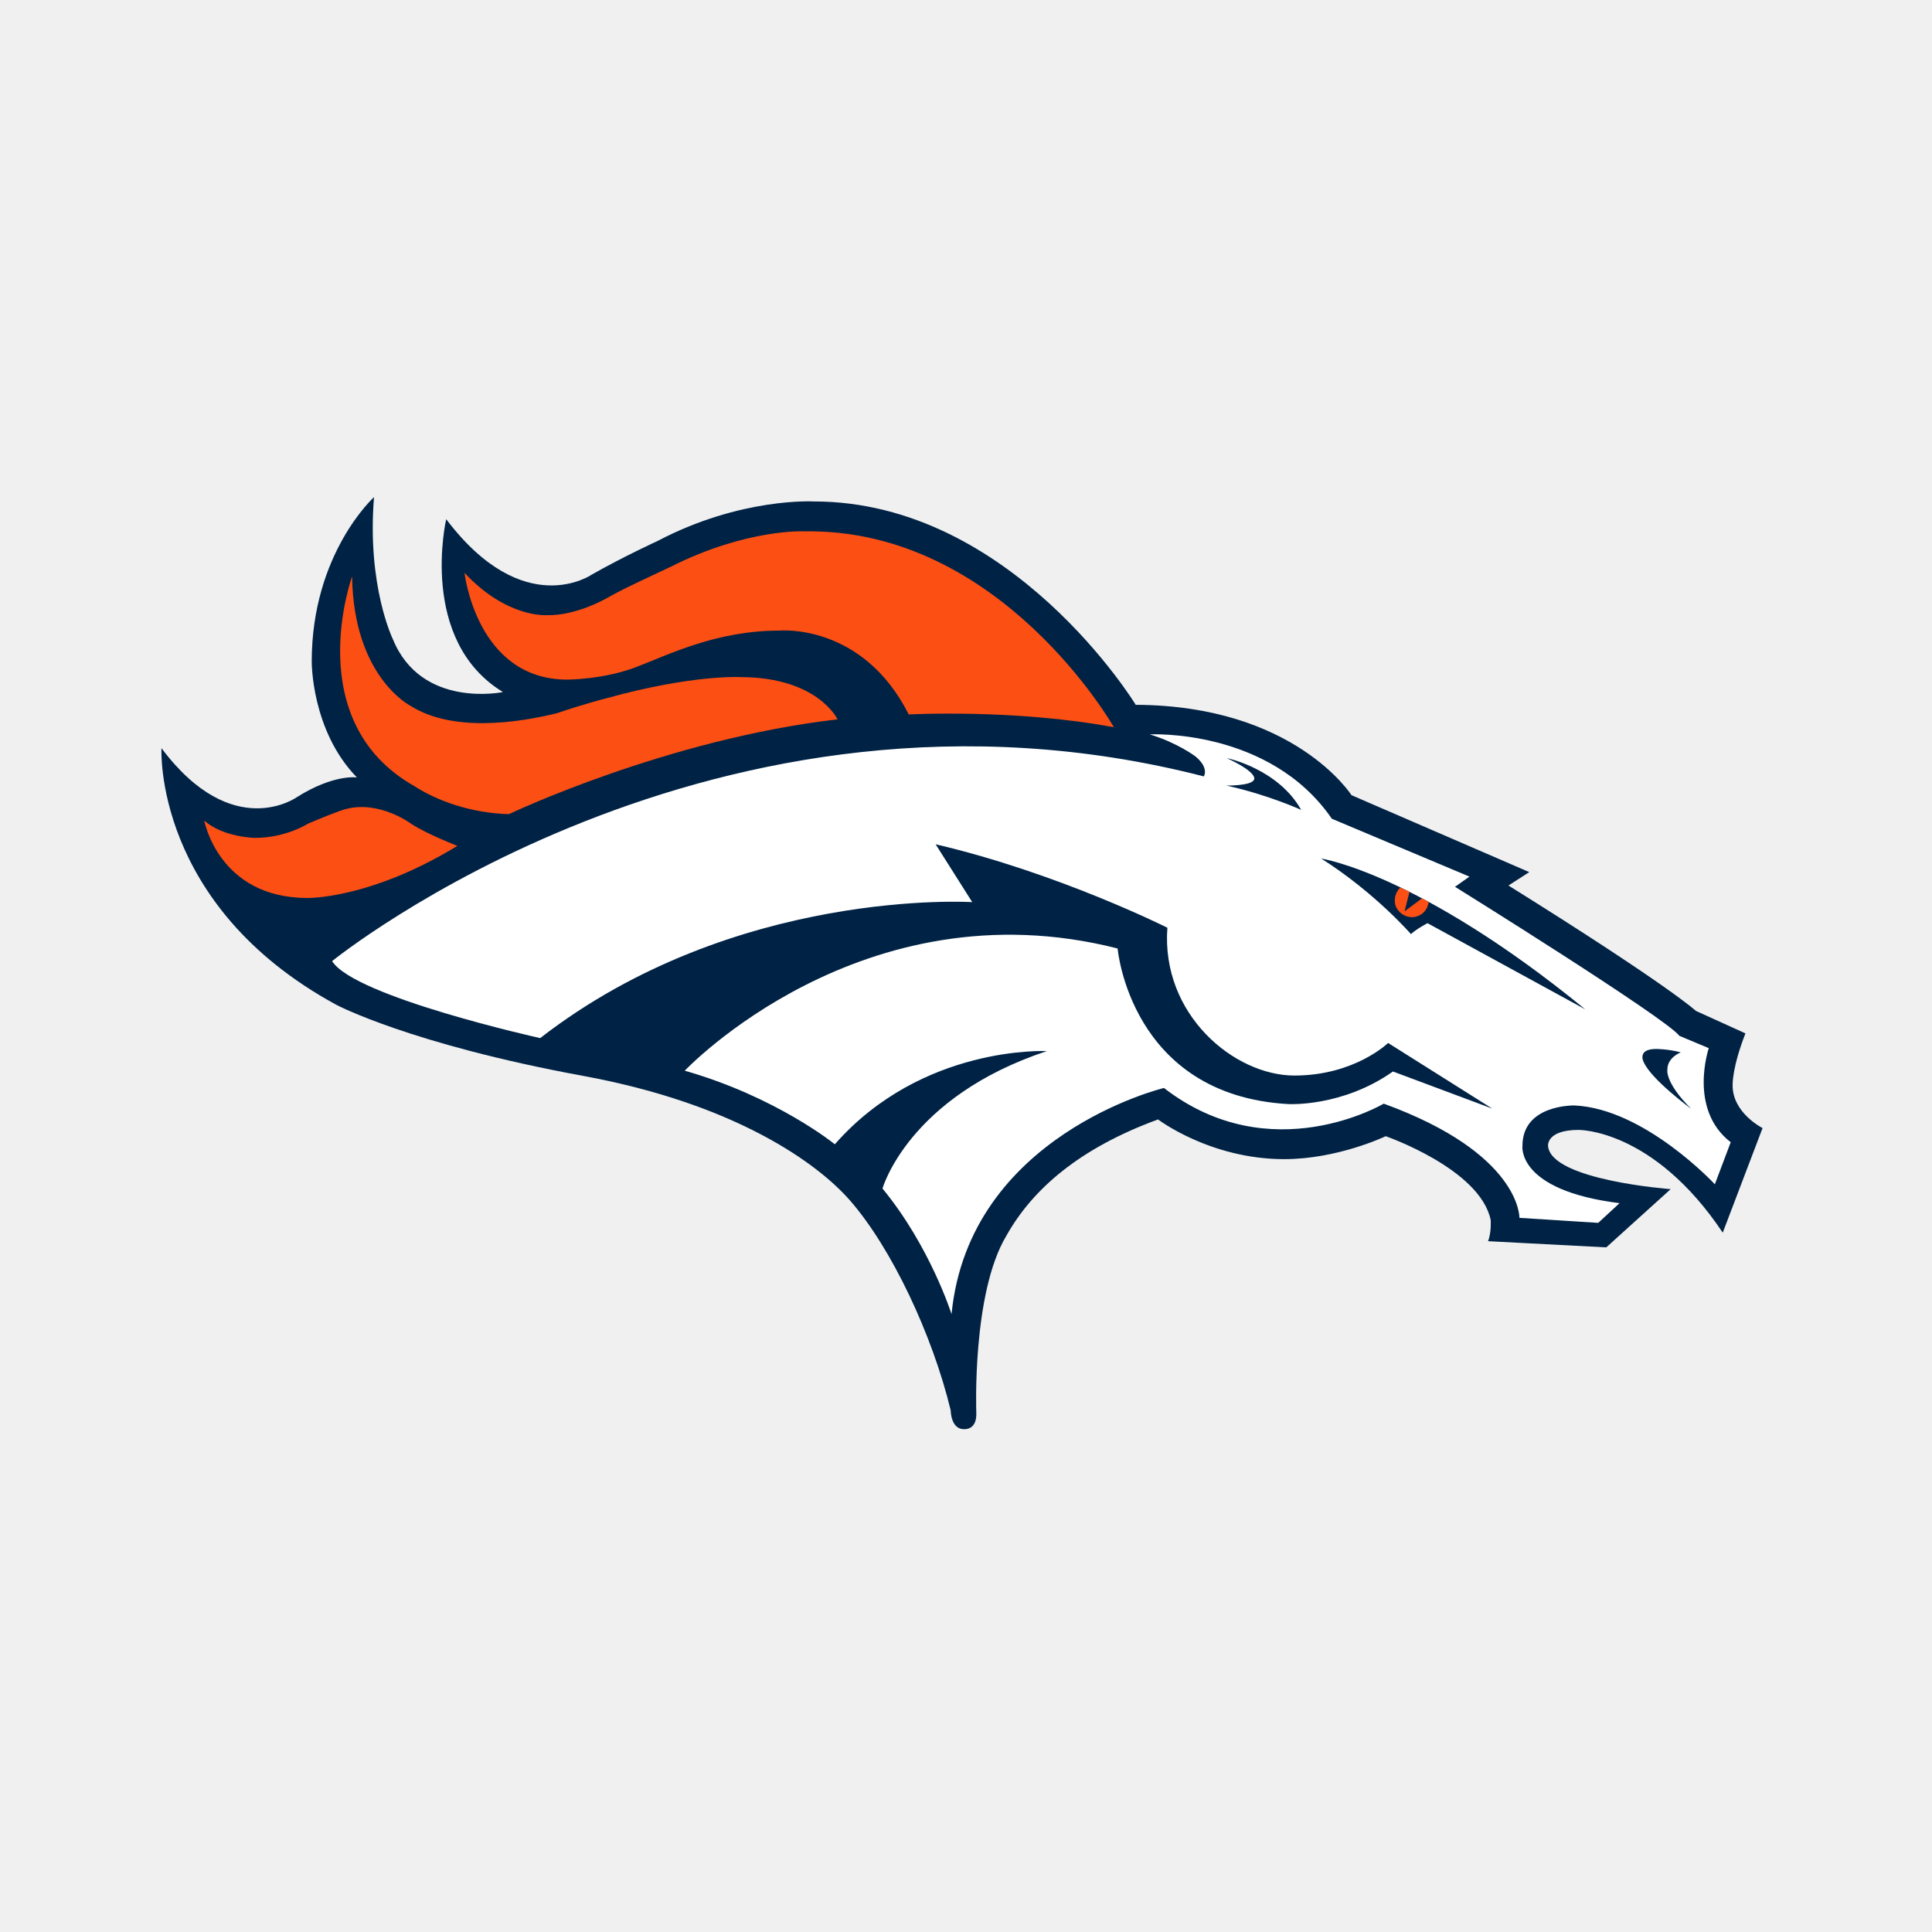
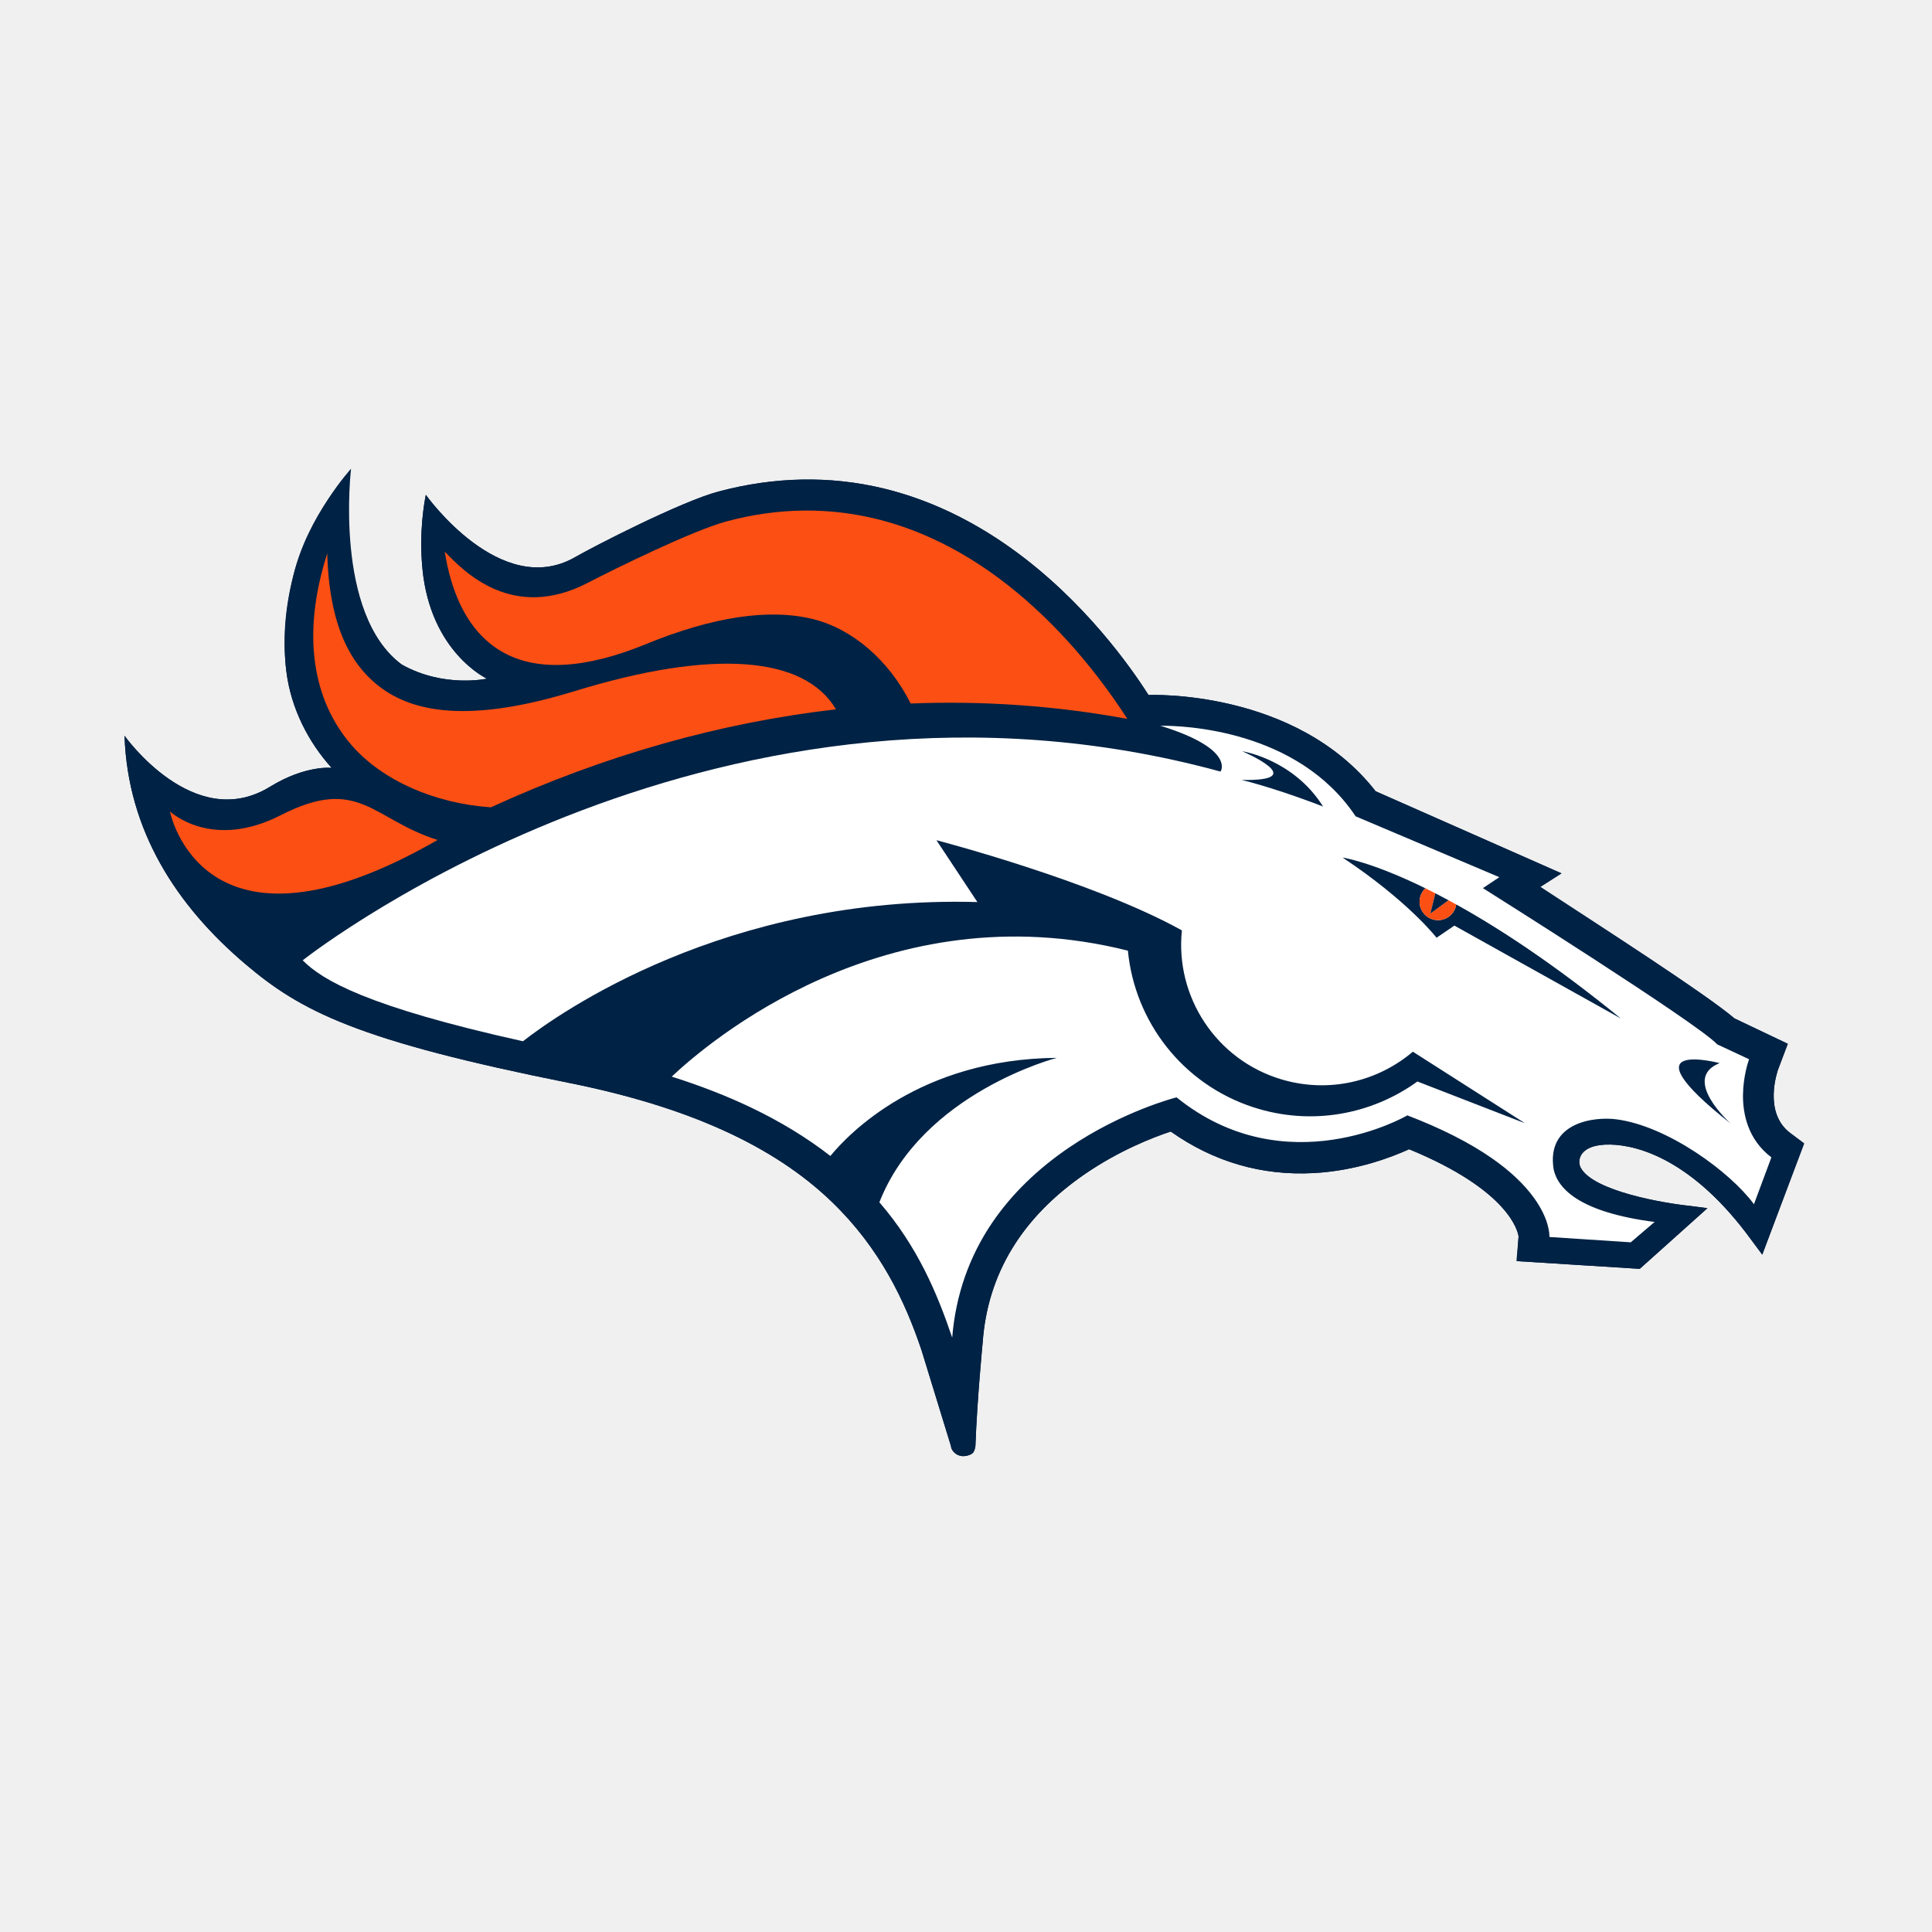
- <svg xmlns="http://www.w3.org/2000/svg" width="512px" height="512px" viewBox="0 0 512 512" version="1.1">
-   <defs />
-   <g id="NFL" stroke="none" stroke-width="1" fill="none" fill-rule="evenodd">
-     <g id="denver-broncos">
-       <g id="svg" transform="translate(42, 131)">
-         <path d="M0.794,67.275 C0.794,67.275 -1.433,108.839 47.089,135.264 C47.089,135.264 66.625,145.675 112.605,154.134 C152.993,161.572 174.682,177.291 183.29,187.169 C194.295,199.799 205.089,222.688 209.945,242.756 C209.945,242.756 209.945,247.969 213.685,247.735 C213.685,247.735 216.961,247.969 216.727,243.291 C216.727,243.291 215.557,211.726 224.674,196.529 C231.655,184.046 244.178,173.253 264.894,165.661 C264.894,165.661 278.69,176.186 298.332,176.186 C312.592,176.186 325.222,170.103 325.222,170.103 C325.222,170.103 350.238,178.756 353.048,192.314 C353.048,192.314 353.283,195.592 352.347,197.928 L383.678,199.566 L400.749,184.133 C400.748,184.133 368.949,181.794 368.247,172.673 C368.247,172.673 367.752,168.442 376.337,168.442 C376.337,168.442 396.123,168.113 414.546,195.664 L425.096,167.949 C425.096,167.949 417.004,163.904 417.168,156.474 C417.167,156.474 417.004,151.935 420.56,142.86 L407.439,136.902 C407.439,136.902 400.334,130.233 357.752,103.669 L363.27,100.119 L316.155,79.727 C316.155,79.727 301.067,55.95 258.983,55.785 C258.983,55.785 226.13,1.891 173.708,1.891 C173.708,1.891 154.359,0.742 132.221,12.386 C132.221,12.386 123.362,16.431 114.783,21.298 C114.783,21.298 96.799,33.757 76.248,6.591 C76.248,6.591 68.76,38.675 91.281,52.4 C91.281,52.4 69.744,56.935 62.147,38.463 C62.147,38.463 55.202,24.359 57.118,0.742 C57.118,0.742 40.612,15.667 40.612,44.308 C40.612,44.308 40.447,62.564 52.581,75.029 C52.581,75.029 46.459,74.098 36.727,80.222 C36.723,80.219 19.724,92.519 0.794,67.275" id="Fill-1" fill="#002244" />
-         <path d="M81.099,20.807 C81.099,20.807 84.261,49.105 108.347,49.105 C108.347,49.105 117.814,49.105 126.463,45.827 C135.116,42.549 147.743,36.112 164.577,36.112 C164.577,36.112 186.552,34.017 198.829,58.34 C198.829,58.34 226.894,56.808 253.196,61.729 C253.196,61.729 223.266,8.996 171.249,9.812 C171.249,9.812 156.043,8.996 135.812,19.161 L127.629,23.019 C121.675,25.831 119.328,27.228 119.328,27.228 C119.328,27.228 110.909,32.271 102.855,32.022 C102.855,32.021 92.33,32.85 81.099,20.807 L81.099,20.807 Z M51.31,21.752 C51.31,21.752 37.372,60.19 67.884,77.373 C73.566,81.069 82.634,84.495 92.876,84.756 C92.876,84.756 134.577,64.885 179.96,59.634 C179.96,59.634 174.712,48.441 154.188,48.441 C154.188,48.441 141.649,47.702 118.912,53.994 C118.912,53.994 112.751,55.554 105.523,58.027 C95.194,60.557 77.964,63.103 66.843,56.078 C66.842,56.077 51.699,48.567 51.31,21.752 L51.31,21.752 Z M12.124,86.448 C12.124,86.448 15.901,106.969 39.463,106.969 C39.463,106.969 55.951,107.361 79.206,93.171 C79.206,93.171 71.179,90.049 67.104,87.401 C67.104,87.401 58.555,80.935 49.487,83.455 C49.487,83.455 47.923,83.756 39.636,87.272 C39.636,87.272 33.823,91.046 25.535,91.046 C25.533,91.048 17.114,90.918 12.124,86.448 L12.124,86.448 Z" id="Fill-2" fill="#FB4F14" />
-         <path d="M139.464,152.744 C139.464,152.744 186.404,103.094 254.177,120.357 C254.177,120.357 257.528,159.228 299.407,161.592 C299.407,161.592 313.667,162.449 327.148,152.956 L353.478,162.796 L325.861,145.399 C325.861,145.399 317.016,154.03 301.037,154.03 C285.06,154.03 265.654,137.837 267.368,114.857 C267.368,114.857 238.335,100.302 205.95,92.742 L215.656,108.077 C215.656,108.077 152.738,104.082 101.158,144.109 C101.158,144.109 51.94,133.199 46.013,123.709 C46.013,123.709 147.335,41.35 277.024,74.757 C277.024,74.757 278.54,72.533 274.771,69.429 C274.771,69.429 269.906,65.782 262.681,63.617 C262.681,63.617 294.406,61.921 310.957,85.979 L347.421,101.311 L343.593,104.01 C343.593,104.01 399.34,138.671 403.071,143.519 L410.847,146.77 C410.847,146.77 405.315,162.963 416.66,171.7 L412.452,182.844 C412.452,182.844 393.81,162.76 375.21,161.961 C375.21,161.961 361.464,161.637 361.464,172.665 C361.464,172.665 359.819,184.444 387.199,187.85 L381.545,193.069 L360.662,191.742 C360.662,191.742 361.143,174.746 324.704,161.479 C324.704,161.479 294.792,179.269 266.46,157.323 C266.46,157.323 214.829,169.728 210.168,217.258 C210.168,217.258 204.492,199.297 191.869,183.973 C191.869,183.973 198.668,159.731 235.424,147.553 C235.424,147.553 202.425,145.862 179.239,172.245 C179.241,172.242 163.87,159.728 139.464,152.744" id="Fill-3" fill="#FFFFFF" />
-         <path d="M308.161,96.532 C308.161,96.532 333.886,100.368 378.112,136.488 L336.306,113.652 C336.306,113.652 333.605,115.035 331.909,116.54 C331.909,116.542 322.454,105.613 308.161,96.532" id="Fill-4" fill="#002244" />
-         <path d="M329.128,104.187 C329.128,104.187 326.977,105.965 327.843,109.07 C327.843,109.07 328.898,111.998 332.215,112.064 C332.215,112.064 335.966,112.114 336.622,108.019 L334.847,107.063 L330.226,110.52 L331.523,105.354 L329.128,104.187" id="Fill-5" fill="#FB4F14" />
-         <path d="M403.427,147.887 C403.427,147.887 399.88,149.205 399.88,152.387 C399.88,152.387 399.023,155.698 406.158,162.83 C406.158,162.83 395.558,155.076 393.571,150.408 C393.571,150.408 391.746,146.985 396.908,146.985 C396.906,146.985 400.044,146.985 403.427,147.887 L403.427,147.887 Z M283,77.183 C283,77.183 289.537,77.277 290.292,75.677 C290.292,75.677 291.892,74.01 283.094,69.896 C283.094,69.896 296.665,72.668 302.821,83.627 C302.821,83.627 294.027,79.605 283,77.183 L283,77.183 Z" id="Fill-6" fill="#002244" />
-       </g>
-     </g>
+ <svg xmlns="http://www.w3.org/2000/svg" width="512" height="512" viewBox="0 0 512 512">
+   <g fill-rule="nonzero" fill="none">
+     <path d="M257.859 384.978c-.454.5-1.122.685-1.76.826-1.048.231-2.084.009-2.919-.625-.685-.518-1.113-1.245-1.164-1.952 0-.012-7.803-25.41-7.803-25.41-4.366-13.007-10.967-26.969-23.77-39.316-15.465-14.92-38.267-25.236-69.699-31.531-27.4-5.487-45.437-10.204-58.48-15.297-12.516-4.88-19.9-9.964-27.134-16.093C46.69 239.966 33.836 220.05 33 194.975c0 0 18.347 25.924 38.512 13.542 9.529-5.851 16.386-5.017 16.386-5.017-6.202-6.848-10.778-15.78-12.002-25.5-.976-7.773-.539-16.418 1.892-25.646 4.275-16.234 15.246-28.137 15.246-28.137s-4.635 38.49 13.433 51.895c11.138 6.266 22.575 3.741 22.575 3.741s-15.003-6.95-17.105-29.245c-.924-9.806.527-17.51.912-19.479 0 0 19.806 27.953 39.65 16.474 4.435-2.568 27.857-14.672 37.955-17.355 14.823-3.934 29.493-4.212 43.597-.826 11.715 2.816 23.149 8.17 33.991 15.926 19.326 13.82 31.838 31.762 36.32 38.832 0 0 38.901-1.707 60.184 25.492l49.268 21.777-5.586 3.57c15.945 10.439 43.82 28.389 51.408 34.856l14.147 6.741-2.576 6.822c-.167.467-3.994 11.407 3.227 16.825l3.63 2.722-11.044 29.511-2.808-3.775c-15.47-21.31-30.083-25.248-37.433-25.397-8.308-.176-8.894 4.254-7.863 6.158 3.343 6.18 21.976 9.382 28.88 10.084l4.7.608-17.948 16.084-32.54-2.046.428-6.53c-.167-1.255-2.367-12.165-28.979-23.113-4.674 2.097-13.958 5.701-25.34 6.309-13.715.74-26.445-2.958-37.835-10.991-4.739 1.528-13.75 5.05-22.755 11.235-16.72 11.487-25.837 26.515-27.108 44.666 0 0-1.464 14.963-1.922 27.384.008.171-.189 1.31-.638 1.806z" fill="#024" />
+     <path d="M258.497 383.172c.008.171-.189 1.31-.638 1.806-.454.5-1.122.685-1.76.826-1.048.231-2.084.009-2.919-.625-.685-.518-1.113-1.245-1.164-1.952 0-.012-.004-.021-.004-.038l-.009.004-7.79-25.376c-4.366-13.007-10.967-26.969-23.77-39.316-15.465-14.92-38.267-25.236-69.699-31.531-27.4-5.487-45.437-10.204-58.48-15.297-12.516-4.88-19.9-9.964-27.134-16.093C46.69 239.966 33.836 220.05 33 194.975c0 0 18.347 25.924 38.512 13.542 9.529-5.851 16.386-5.017 16.386-5.017-6.202-6.848-10.778-15.78-12.002-25.5-.976-7.773-.339-16.401 1.892-25.646 3.796-15.725 14.849-27.25 14.96-27.43 0 0-4.35 37.783 13.719 51.188 11.138 6.266 22.575 3.741 22.575 3.741s-15.003-6.95-17.105-29.245c-.924-9.806.527-17.51.912-19.479 0 0 19.806 27.953 39.65 16.474 4.435-2.568 27.857-14.672 37.955-17.355 14.823-3.934 29.493-4.212 43.597-.826 11.715 2.816 23.149 8.17 33.991 15.926 19.326 13.82 31.838 31.762 36.32 38.832 0 0 38.901-1.707 60.184 25.492l.034.047 49.234 21.73-5.586 3.57-.24.158.248.158c15.937 10.123 43.811 28.073 51.4 34.54l.018.017.025.017 14.104 6.707-2.576 6.822v.005c-.167.462-3.994 11.402 3.227 16.82l3.63 2.722s.043.026.077.056l-.034.09-11.087 29.365-2.808-3.775c-15.47-21.31-30.083-25.248-37.433-25.397-8.308-.176-8.894 4.254-7.863 6.158 3.343 6.18 21.976 9.382 28.88 10.084l4.7.608-17.948 16.084-32.54-2.046-.132-.008.012-.137.548-6.386v-.043c-.167-1.21-2.367-12.12-28.979-23.069l-.072-.026-.077.035c-4.525 2.088-13.81 5.692-25.191 6.3-13.715.74-26.445-2.958-37.835-10.991l-.077-.052-.094.026c-4.568 1.554-13.578 5.076-22.584 11.26-16.72 11.488-25.837 26.516-27.108 44.667 0 0-1.464 14.963-1.922 27.384" fill="#024" />
+     <path d="M152.402 183.128c-23.324 7.16-39.864 7.08-50.557-.248-9.117-6.245-14.613-17.33-15.119-36.222-7.02 21.901-3.655 39.26 6.532 50.911 8.078 9.24 21.844 15.361 36.83 16.375 29.912-13.713 60.68-22.444 91.448-25.962-8.373-14.244-32.896-15.978-69.134-4.854" fill="#FB4F13" />
+     <path d="M265.038 153.484c-10.149-7.589-20.828-12.87-31.744-15.7-13.188-3.415-26.907-3.33-40.737.39-8.959 2.41-29.21 12.352-36.795 16.285-19.943 10.337-32.844-3.034-37.698-8.072l-.218-.222c.458 2.747 1.374 7.725 3.582 12.814 2.761 6.352 6.755 11.021 11.87 13.884 9.156 5.115 21.895 4.392 37.87-2.157 17.78-7.284 32.702-9.518 44.337-6.625 10.487 2.606 20.135 10.961 25.828 22.359 19.275-.775 38.593.599 57.431 4.074-9.652-14.941-21.308-27.743-33.726-37.03" fill="#FB4F13" />
+     <path d="M461.911 290.198c.052-4.816 1.336-8.736 1.606-9.49l-8.394-3.92-.035-.008-.017-.026c-5.183-5.607-61.313-40.9-61.878-41.26l-.214-.137.21-.132 4.147-2.765-38.04-16.11-.039-.017-.03-.043c-15.444-23.087-45.874-24.007-51.717-23.964 11.592 3.582 15.132 7.105 16.026 9.455.595 1.57.005 2.55-.025 2.593l-.06.103-.116-.034c-131.252-35.773-238.624 46.532-243.118 50.05 5.153 5.2 16.736 12.211 58.373 21.452 9.288-7.255 53.583-38.747 120.427-36.89l-10.847-16.388s41.41 10.76 65.042 23.896c-1.824 17.496 9.019 34.355 26.5 39.517 12.53 3.698 25.452.505 34.71-7.37l29.699 18.952-28.495-11.055c-12.114 8.765-28.115 11.817-43.426 6.843-18.945-6.154-31.509-22.872-33.294-41.516-64.143-16.106-111.438 24.452-120.889 33.38 7.64 2.423 14.69 5.166 21.086 8.226 7.79 3.732 14.806 8.017 20.957 12.802 4.751-5.795 23.692-25.698 60.017-26.001 0 0-35.665 9.227-47.03 38.28 10.098 11.693 15.298 24.058 19.296 35.858.908-11.218 4.495-21.515 10.706-30.61 5.08-7.43 11.904-14.082 20.277-19.766 14.25-9.677 28.255-13.238 28.396-13.272l.077-.017.064.047c28.898 23.296 60.71 4.952 61.027 4.764l.069-.035.073.026c8.894 3.398 16.41 7.203 22.322 11.325 4.743 3.296 8.476 6.797 11.095 10.409 4.071 5.598 4.187 9.63 4.165 10.465l21.552 1.412 6.318-5.397c-19.587-2.534-25.524-8.62-26.735-13.837-2.106-12.58 10.735-14.129 16.586-13.367 13.647 1.78 30.233 14 36.479 22.505l4.623-12.417c-6.297-4.78-7.573-11.62-7.526-16.516" fill="#FFF" />
+     <path d="M45.039 215.036s8.42 43.476 70.923 7.567c-17.306-5.466-20.837-17.184-41.55-6.574-18.42 9.442-29.373-.993-29.373-.993" fill="#FB4F13" />
+     <path d="M385.92 239.69a4.879 4.879 0 0 1-5.205 4.148c-2.688-.202-4.7-2.551-4.499-5.244a4.927 4.927 0 0 1 1.533-3.184c-14.404-7.07-21.946-8.145-21.946-8.145 17.451 11.582 24.9 21.246 24.9 21.246l4.72-3.218 44.124 24.623c-17.555-14.317-32.16-23.866-43.627-30.226" fill="#024" />
+     <path d="M376.218 238.595a4.883 4.883 0 0 0 4.499 5.243 4.885 4.885 0 0 0 5.205-4.147c-.694-.385-1.379-.762-2.055-1.121l-4.815 3.535 1.34-5.367c-.904-.467-1.786-.908-2.642-1.327a4.907 4.907 0 0 0-1.532 3.184" fill="#FB4F13" />
+     <path d="M379.052 242.106l4.816-3.535a135.393 135.393 0 0 0-3.48-1.832l-1.336 5.367zM455.708 281.738c-10.393 4.156 2.997 16.067 2.997 16.067-29.116-22.98-2.997-16.067-2.997-16.067M329.05 206.692c18.825.38.145-7.606.145-7.606s13.552 2.08 21.432 14.65c-7.44-2.867-15.577-5.568-21.578-7.044" fill="#024" />
  </g>
</svg>
